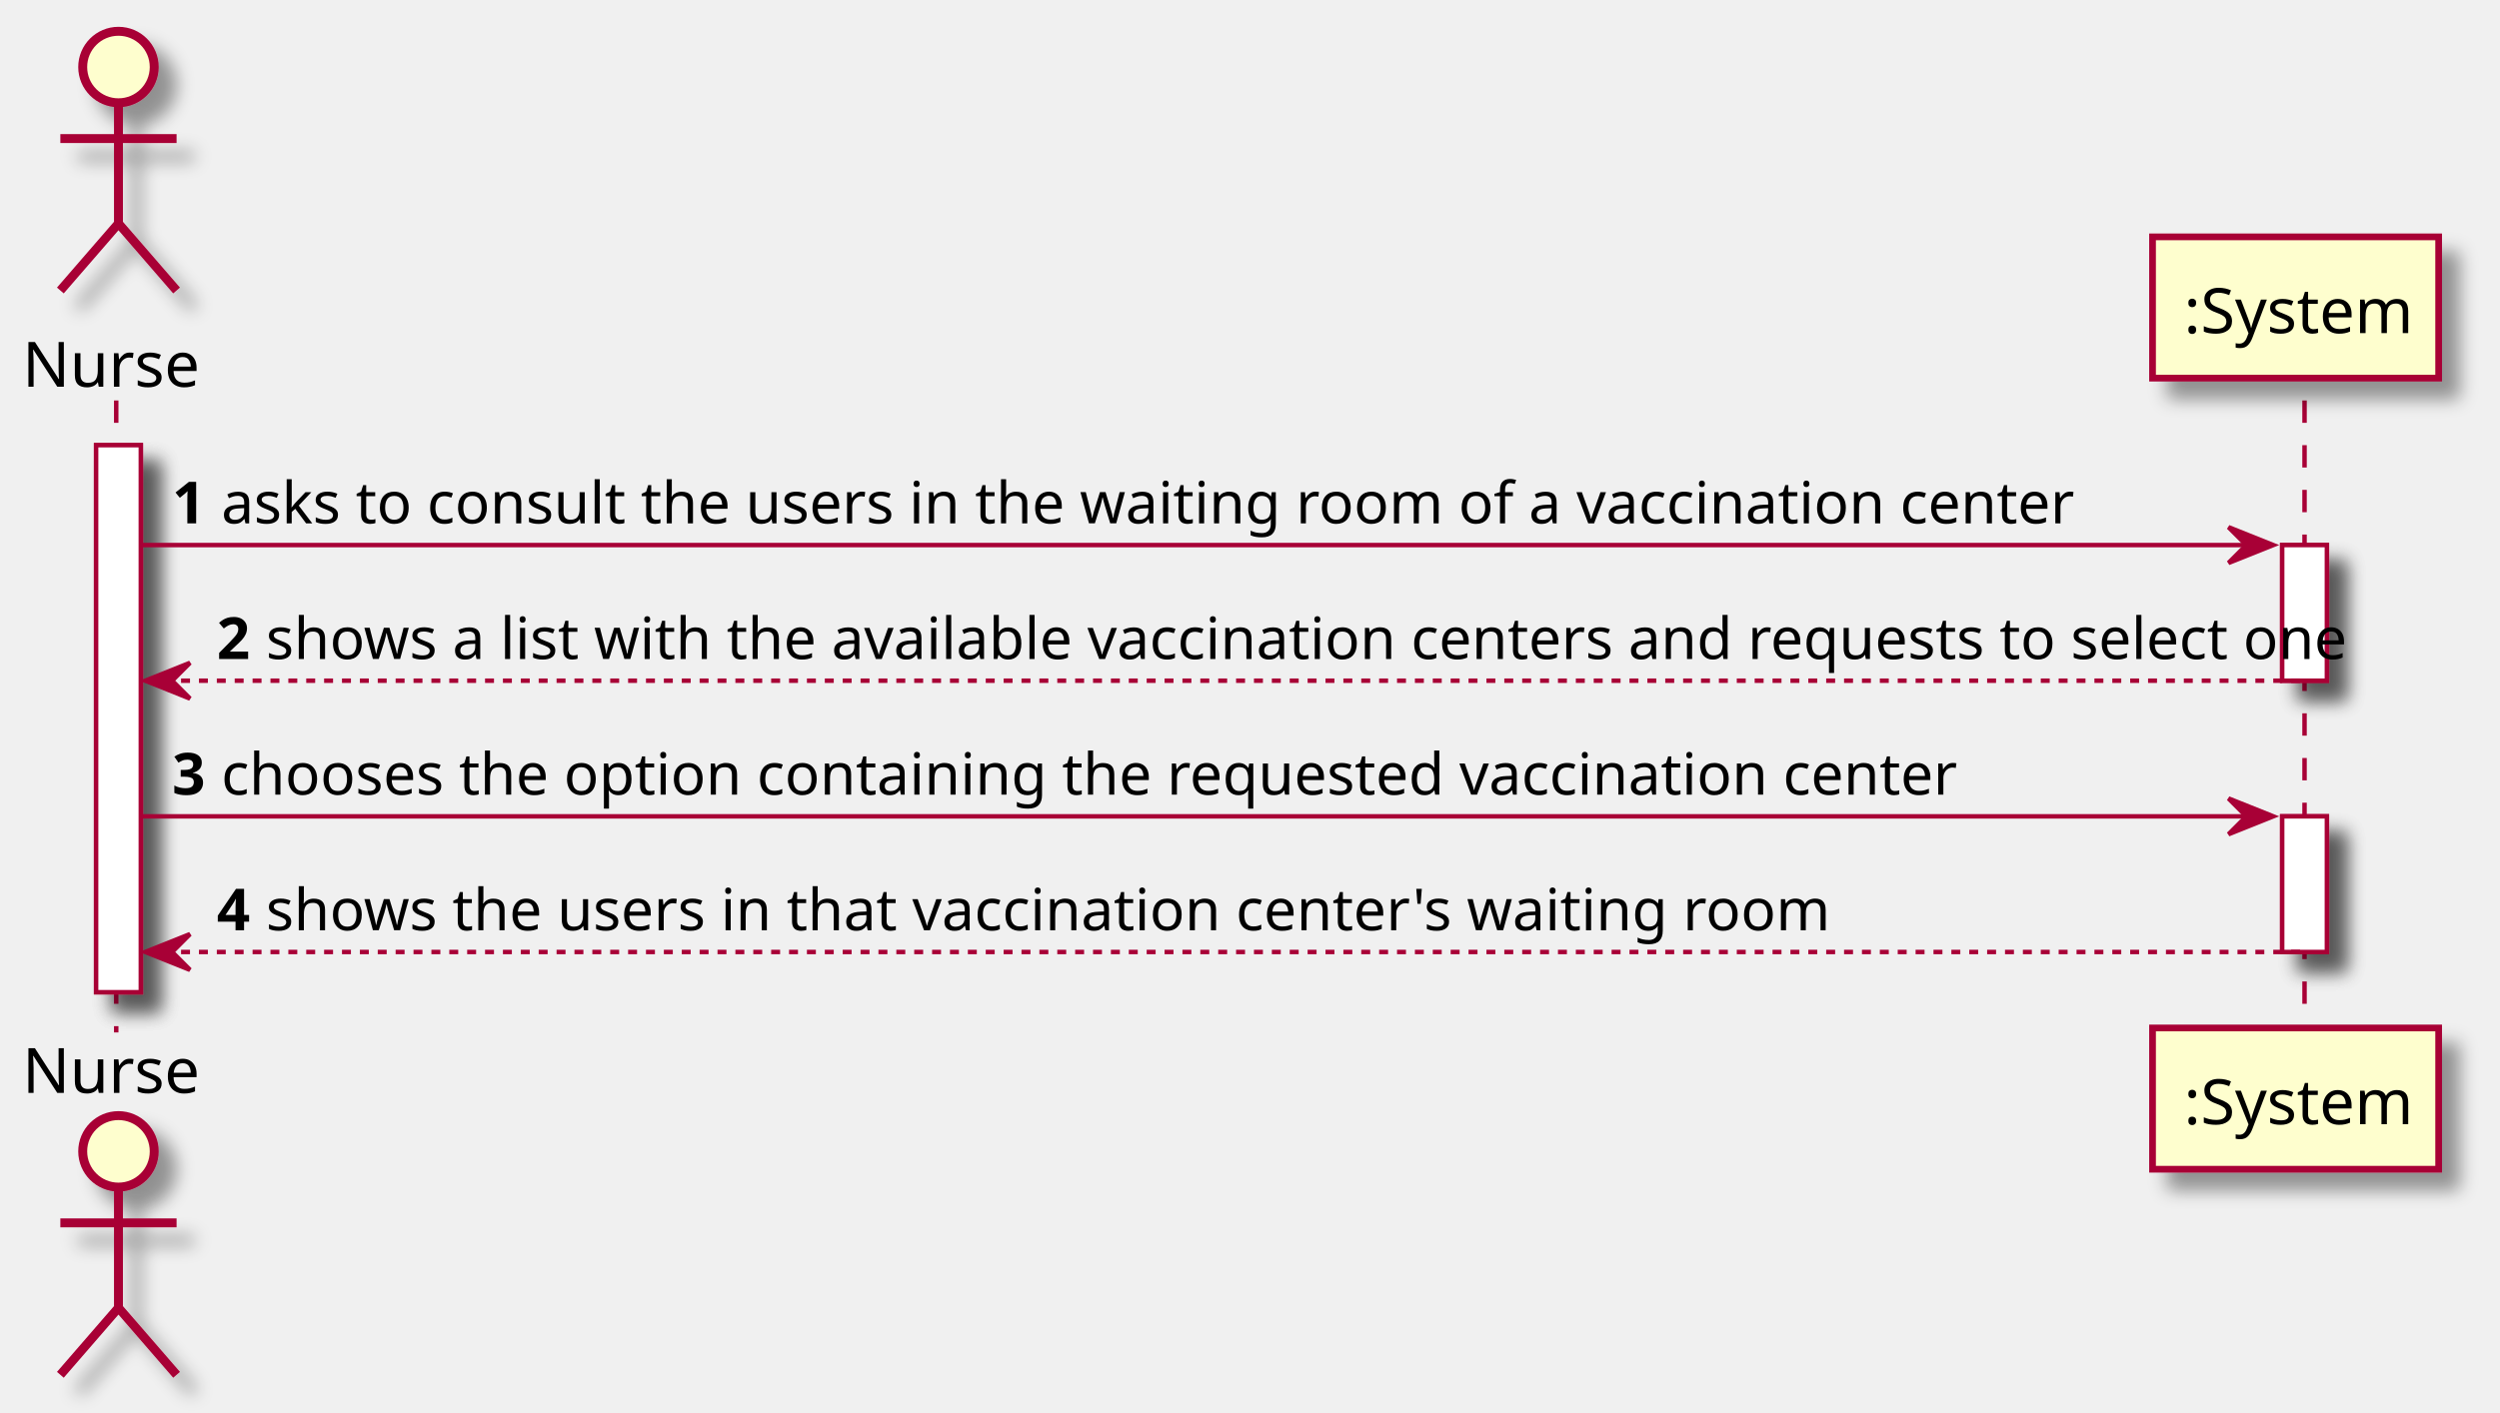
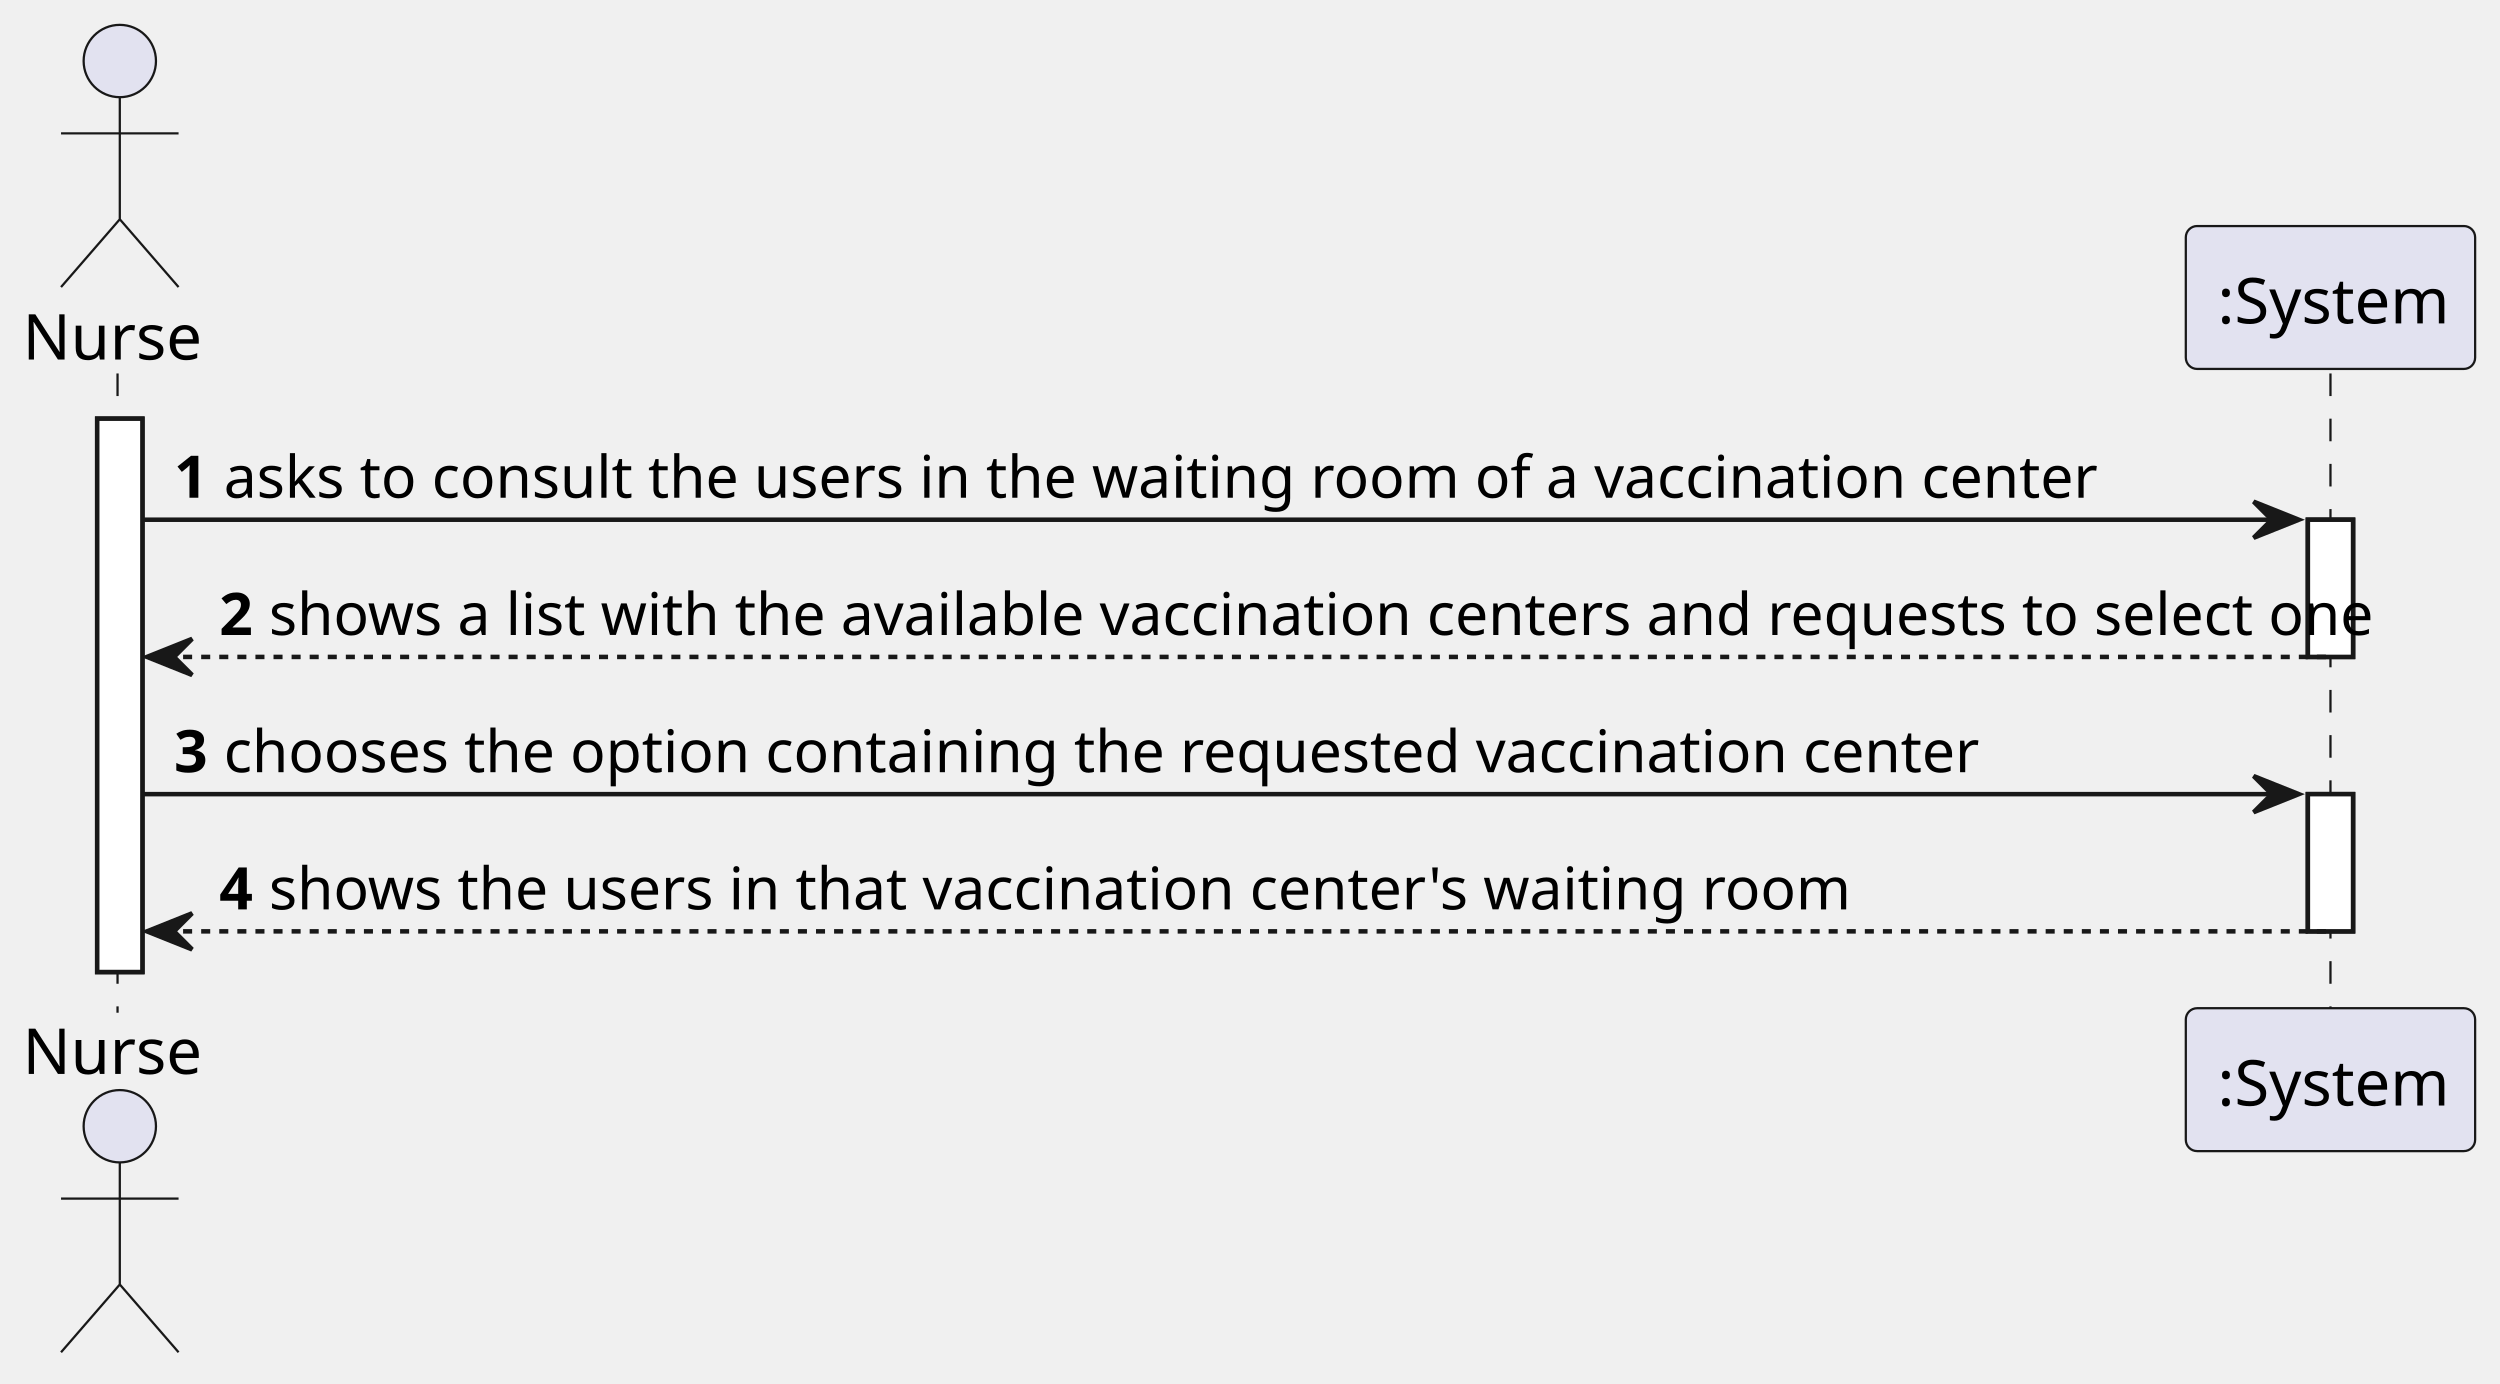
- <svg xmlns="http://www.w3.org/2000/svg" contentScriptType="application/ecmascript" contentStyleType="text/css" height="316px" preserveAspectRatio="none" style="width:559px;height:316px;background:#FFFFFF;" version="1.1" viewBox="0 0 559 316" width="559px" zoomAndPan="magnify">
-   <defs>
-     <filter height="300%" id="f1llfqozeba27b" width="300%" x="-1" y="-1">
-       <feGaussianBlur result="blurOut" stdDeviation="2.0" />
-       <feColorMatrix in="blurOut" result="blurOut2" type="matrix" values="0 0 0 0 0 0 0 0 0 0 0 0 0 0 0 0 0 0 .4 0" />
-       <feOffset dx="4.0" dy="4.0" in="blurOut2" result="blurOut3" />
-       <feBlend in="SourceGraphic" in2="blurOut3" mode="normal" />
-     </filter>
-   </defs>
+ <svg xmlns="http://www.w3.org/2000/svg" contentStyleType="text/css" height="306px" preserveAspectRatio="none" style="width:553px;height:306px;background:#FFFFFF;" version="1.1" viewBox="0 0 553 306" width="553px" zoomAndPan="magnify">
+   <defs />
  <g>
-     <rect fill="#FFFFFF" filter="url(#f1llfqozeba27b)" height="122.406" style="stroke:#A80036;stroke-width:1.0;" width="10" x="21.5" y="99.609" />
-     <rect fill="#FFFFFF" filter="url(#f1llfqozeba27b)" height="30.352" style="stroke:#A80036;stroke-width:1.0;" width="10" x="510.5" y="121.961" />
-     <rect fill="#FFFFFF" filter="url(#f1llfqozeba27b)" height="30.352" style="stroke:#A80036;stroke-width:1.0;" width="10" x="510.5" y="182.664" />
-     <line style="stroke:#A80036;stroke-width:1.0;stroke-dasharray:5.0,5.0;" x1="26" x2="26" y1="89.609" y2="231.016" />
-     <line style="stroke:#A80036;stroke-width:1.0;stroke-dasharray:5.0,5.0;" x1="515.5" x2="515.5" y1="89.609" y2="231.016" />
-     <text fill="#000000" font-family="sans-serif" font-size="14" lengthAdjust="spacing" textLength="37" x="5" y="86.533">Nurse</text>
-     <ellipse cx="26.5" cy="15" fill="#FEFECE" filter="url(#f1llfqozeba27b)" rx="8" ry="8" style="stroke:#A80036;stroke-width:2.0;" />
-     <path d="M26.5,23 L26.5,50 M13.5,31 L39.5,31 M26.5,50 L13.5,65 M26.5,50 L39.5,65 " fill="none" filter="url(#f1llfqozeba27b)" style="stroke:#A80036;stroke-width:2.0;" />
-     <text fill="#000000" font-family="sans-serif" font-size="14" lengthAdjust="spacing" textLength="37" x="5" y="244.549">Nurse</text>
-     <ellipse cx="26.5" cy="257.625" fill="#FEFECE" filter="url(#f1llfqozeba27b)" rx="8" ry="8" style="stroke:#A80036;stroke-width:2.0;" />
-     <path d="M26.5,265.625 L26.5,292.625 M13.5,273.625 L39.5,273.625 M26.5,292.625 L13.5,307.625 M26.5,292.625 L39.5,307.625 " fill="none" filter="url(#f1llfqozeba27b)" style="stroke:#A80036;stroke-width:2.0;" />
-     <rect fill="#FEFECE" filter="url(#f1llfqozeba27b)" height="31.609" style="stroke:#A80036;stroke-width:1.5;" width="64" x="481.5" y="53" />
-     <text fill="#000000" font-family="sans-serif" font-size="14" lengthAdjust="spacing" textLength="50" x="488.5" y="74.533">:System</text>
-     <rect fill="#FEFECE" filter="url(#f1llfqozeba27b)" height="31.609" style="stroke:#A80036;stroke-width:1.5;" width="64" x="481.5" y="230.016" />
-     <text fill="#000000" font-family="sans-serif" font-size="14" lengthAdjust="spacing" textLength="50" x="488.5" y="251.549">:System</text>
-     <rect fill="#FFFFFF" filter="url(#f1llfqozeba27b)" height="122.406" style="stroke:#A80036;stroke-width:1.0;" width="10" x="21.5" y="99.609" />
-     <rect fill="#FFFFFF" filter="url(#f1llfqozeba27b)" height="30.352" style="stroke:#A80036;stroke-width:1.0;" width="10" x="510.5" y="121.961" />
-     <rect fill="#FFFFFF" filter="url(#f1llfqozeba27b)" height="30.352" style="stroke:#A80036;stroke-width:1.0;" width="10" x="510.5" y="182.664" />
-     <polygon fill="#A80036" points="498.5,117.961,508.5,121.961,498.5,125.961,502.5,121.961" style="stroke:#A80036;stroke-width:1.0;" />
-     <line style="stroke:#A80036;stroke-width:1.0;" x1="31.5" x2="504.5" y1="121.961" y2="121.961" />
-     <text fill="#000000" font-family="sans-serif" font-size="13" font-weight="bold" lengthAdjust="spacing" textLength="7" x="38.5" y="117.105">1</text>
-     <text fill="#000000" font-family="sans-serif" font-size="13" lengthAdjust="spacing" textLength="393" x="49.5" y="117.105">asks to consult the users in the waiting room of a vaccination center</text>
-     <polygon fill="#A80036" points="42.5,148.312,32.5,152.312,42.5,156.312,38.5,152.312" style="stroke:#A80036;stroke-width:1.0;" />
-     <line style="stroke:#A80036;stroke-width:1.0;stroke-dasharray:2.0,2.0;" x1="36.5" x2="514.5" y1="152.312" y2="152.312" />
-     <text fill="#000000" font-family="sans-serif" font-size="13" font-weight="bold" lengthAdjust="spacing" textLength="7" x="48.5" y="147.456">2</text>
-     <text fill="#000000" font-family="sans-serif" font-size="13" lengthAdjust="spacing" textLength="444" x="59.5" y="147.456">shows a list with the available vaccination centers and requests to select one</text>
-     <polygon fill="#A80036" points="498.5,178.664,508.5,182.664,498.5,186.664,502.5,182.664" style="stroke:#A80036;stroke-width:1.0;" />
-     <line style="stroke:#A80036;stroke-width:1.0;" x1="31.5" x2="504.5" y1="182.664" y2="182.664" />
-     <text fill="#000000" font-family="sans-serif" font-size="13" font-weight="bold" lengthAdjust="spacing" textLength="7" x="38.5" y="177.808">3</text>
-     <text fill="#000000" font-family="sans-serif" font-size="13" lengthAdjust="spacing" textLength="364" x="49.5" y="177.808">chooses the option containing the requested vaccination center</text>
-     <polygon fill="#A80036" points="42.5,209.016,32.5,213.016,42.5,217.016,38.5,213.016" style="stroke:#A80036;stroke-width:1.0;" />
-     <line style="stroke:#A80036;stroke-width:1.0;stroke-dasharray:2.0,2.0;" x1="36.5" x2="514.5" y1="213.016" y2="213.016" />
-     <text fill="#000000" font-family="sans-serif" font-size="13" font-weight="bold" lengthAdjust="spacing" textLength="7" x="48.5" y="208.159">4</text>
-     <text fill="#000000" font-family="sans-serif" font-size="13" lengthAdjust="spacing" textLength="329" x="59.5" y="208.159">shows the users in that vaccination center's waiting room</text>
+     <rect fill="#FFFFFF" height="122.406" style="stroke:#181818;stroke-width:1.0;" width="10" x="21.5" y="92.609" />
+     <rect fill="#FFFFFF" height="30.352" style="stroke:#181818;stroke-width:1.0;" width="10" x="510.5" y="114.961" />
+     <rect fill="#FFFFFF" height="30.352" style="stroke:#181818;stroke-width:1.0;" width="10" x="510.5" y="175.664" />
+     <line style="stroke:#181818;stroke-width:0.5;stroke-dasharray:5.0,5.0;" x1="26" x2="26" y1="82.609" y2="224.016" />
+     <line style="stroke:#181818;stroke-width:0.5;stroke-dasharray:5.0,5.0;" x1="515.5" x2="515.5" y1="82.609" y2="224.016" />
+     <text fill="#000000" font-family="sans-serif" font-size="14" lengthAdjust="spacing" textLength="37" x="5" y="79.533">Nurse</text>
+     <ellipse cx="26.5" cy="13.5" fill="#E2E2F0" rx="8" ry="8" style="stroke:#181818;stroke-width:0.5;" />
+     <path d="M26.5,21.5 L26.5,48.5 M13.5,29.5 L39.5,29.5 M26.5,48.5 L13.5,63.5 M26.5,48.5 L39.5,63.5 " fill="none" style="stroke:#181818;stroke-width:0.5;" />
+     <text fill="#000000" font-family="sans-serif" font-size="14" lengthAdjust="spacing" textLength="37" x="5" y="237.549">Nurse</text>
+     <ellipse cx="26.5" cy="249.125" fill="#E2E2F0" rx="8" ry="8" style="stroke:#181818;stroke-width:0.5;" />
+     <path d="M26.5,257.125 L26.5,284.125 M13.5,265.125 L39.5,265.125 M26.5,284.125 L13.5,299.125 M26.5,284.125 L39.5,299.125 " fill="none" style="stroke:#181818;stroke-width:0.5;" />
+     <rect fill="#E2E2F0" height="31.609" rx="2.5" ry="2.5" style="stroke:#181818;stroke-width:0.5;" width="64" x="483.5" y="50" />
+     <text fill="#000000" font-family="sans-serif" font-size="14" lengthAdjust="spacing" textLength="50" x="490.5" y="71.533">:System</text>
+     <rect fill="#E2E2F0" height="31.609" rx="2.5" ry="2.5" style="stroke:#181818;stroke-width:0.5;" width="64" x="483.5" y="223.016" />
+     <text fill="#000000" font-family="sans-serif" font-size="14" lengthAdjust="spacing" textLength="50" x="490.5" y="244.549">:System</text>
+     <rect fill="#FFFFFF" height="122.406" style="stroke:#181818;stroke-width:1.0;" width="10" x="21.5" y="92.609" />
+     <rect fill="#FFFFFF" height="30.352" style="stroke:#181818;stroke-width:1.0;" width="10" x="510.5" y="114.961" />
+     <rect fill="#FFFFFF" height="30.352" style="stroke:#181818;stroke-width:1.0;" width="10" x="510.5" y="175.664" />
+     <polygon fill="#181818" points="498.5,110.961,508.5,114.961,498.5,118.961,502.5,114.961" style="stroke:#181818;stroke-width:1.0;" />
+     <line style="stroke:#181818;stroke-width:1.0;" x1="31.5" x2="504.5" y1="114.961" y2="114.961" />
+     <text fill="#000000" font-family="sans-serif" font-size="13" font-weight="bold" lengthAdjust="spacing" textLength="7" x="38.5" y="110.105">1</text>
+     <text fill="#000000" font-family="sans-serif" font-size="13" lengthAdjust="spacing" textLength="393" x="49.5" y="110.105">asks to consult the users in the waiting room of a vaccination center</text>
+     <polygon fill="#181818" points="42.5,141.312,32.5,145.312,42.5,149.312,38.5,145.312" style="stroke:#181818;stroke-width:1.0;" />
+     <line style="stroke:#181818;stroke-width:1.0;stroke-dasharray:2.0,2.0;" x1="36.5" x2="514.5" y1="145.312" y2="145.312" />
+     <text fill="#000000" font-family="sans-serif" font-size="13" font-weight="bold" lengthAdjust="spacing" textLength="7" x="48.5" y="140.456">2</text>
+     <text fill="#000000" font-family="sans-serif" font-size="13" lengthAdjust="spacing" textLength="444" x="59.5" y="140.456">shows a list with the available vaccination centers and requests to select one</text>
+     <polygon fill="#181818" points="498.5,171.664,508.5,175.664,498.5,179.664,502.5,175.664" style="stroke:#181818;stroke-width:1.0;" />
+     <line style="stroke:#181818;stroke-width:1.0;" x1="31.5" x2="504.5" y1="175.664" y2="175.664" />
+     <text fill="#000000" font-family="sans-serif" font-size="13" font-weight="bold" lengthAdjust="spacing" textLength="7" x="38.5" y="170.808">3</text>
+     <text fill="#000000" font-family="sans-serif" font-size="13" lengthAdjust="spacing" textLength="364" x="49.5" y="170.808">chooses the option containing the requested vaccination center</text>
+     <polygon fill="#181818" points="42.5,202.016,32.5,206.016,42.5,210.016,38.5,206.016" style="stroke:#181818;stroke-width:1.0;" />
+     <line style="stroke:#181818;stroke-width:1.0;stroke-dasharray:2.0,2.0;" x1="36.5" x2="514.5" y1="206.016" y2="206.016" />
+     <text fill="#000000" font-family="sans-serif" font-size="13" font-weight="bold" lengthAdjust="spacing" textLength="7" x="48.5" y="201.159">4</text>
+     <text fill="#000000" font-family="sans-serif" font-size="13" lengthAdjust="spacing" textLength="329" x="59.5" y="201.159">shows the users in that vaccination center's waiting room</text>
  </g>
</svg>
